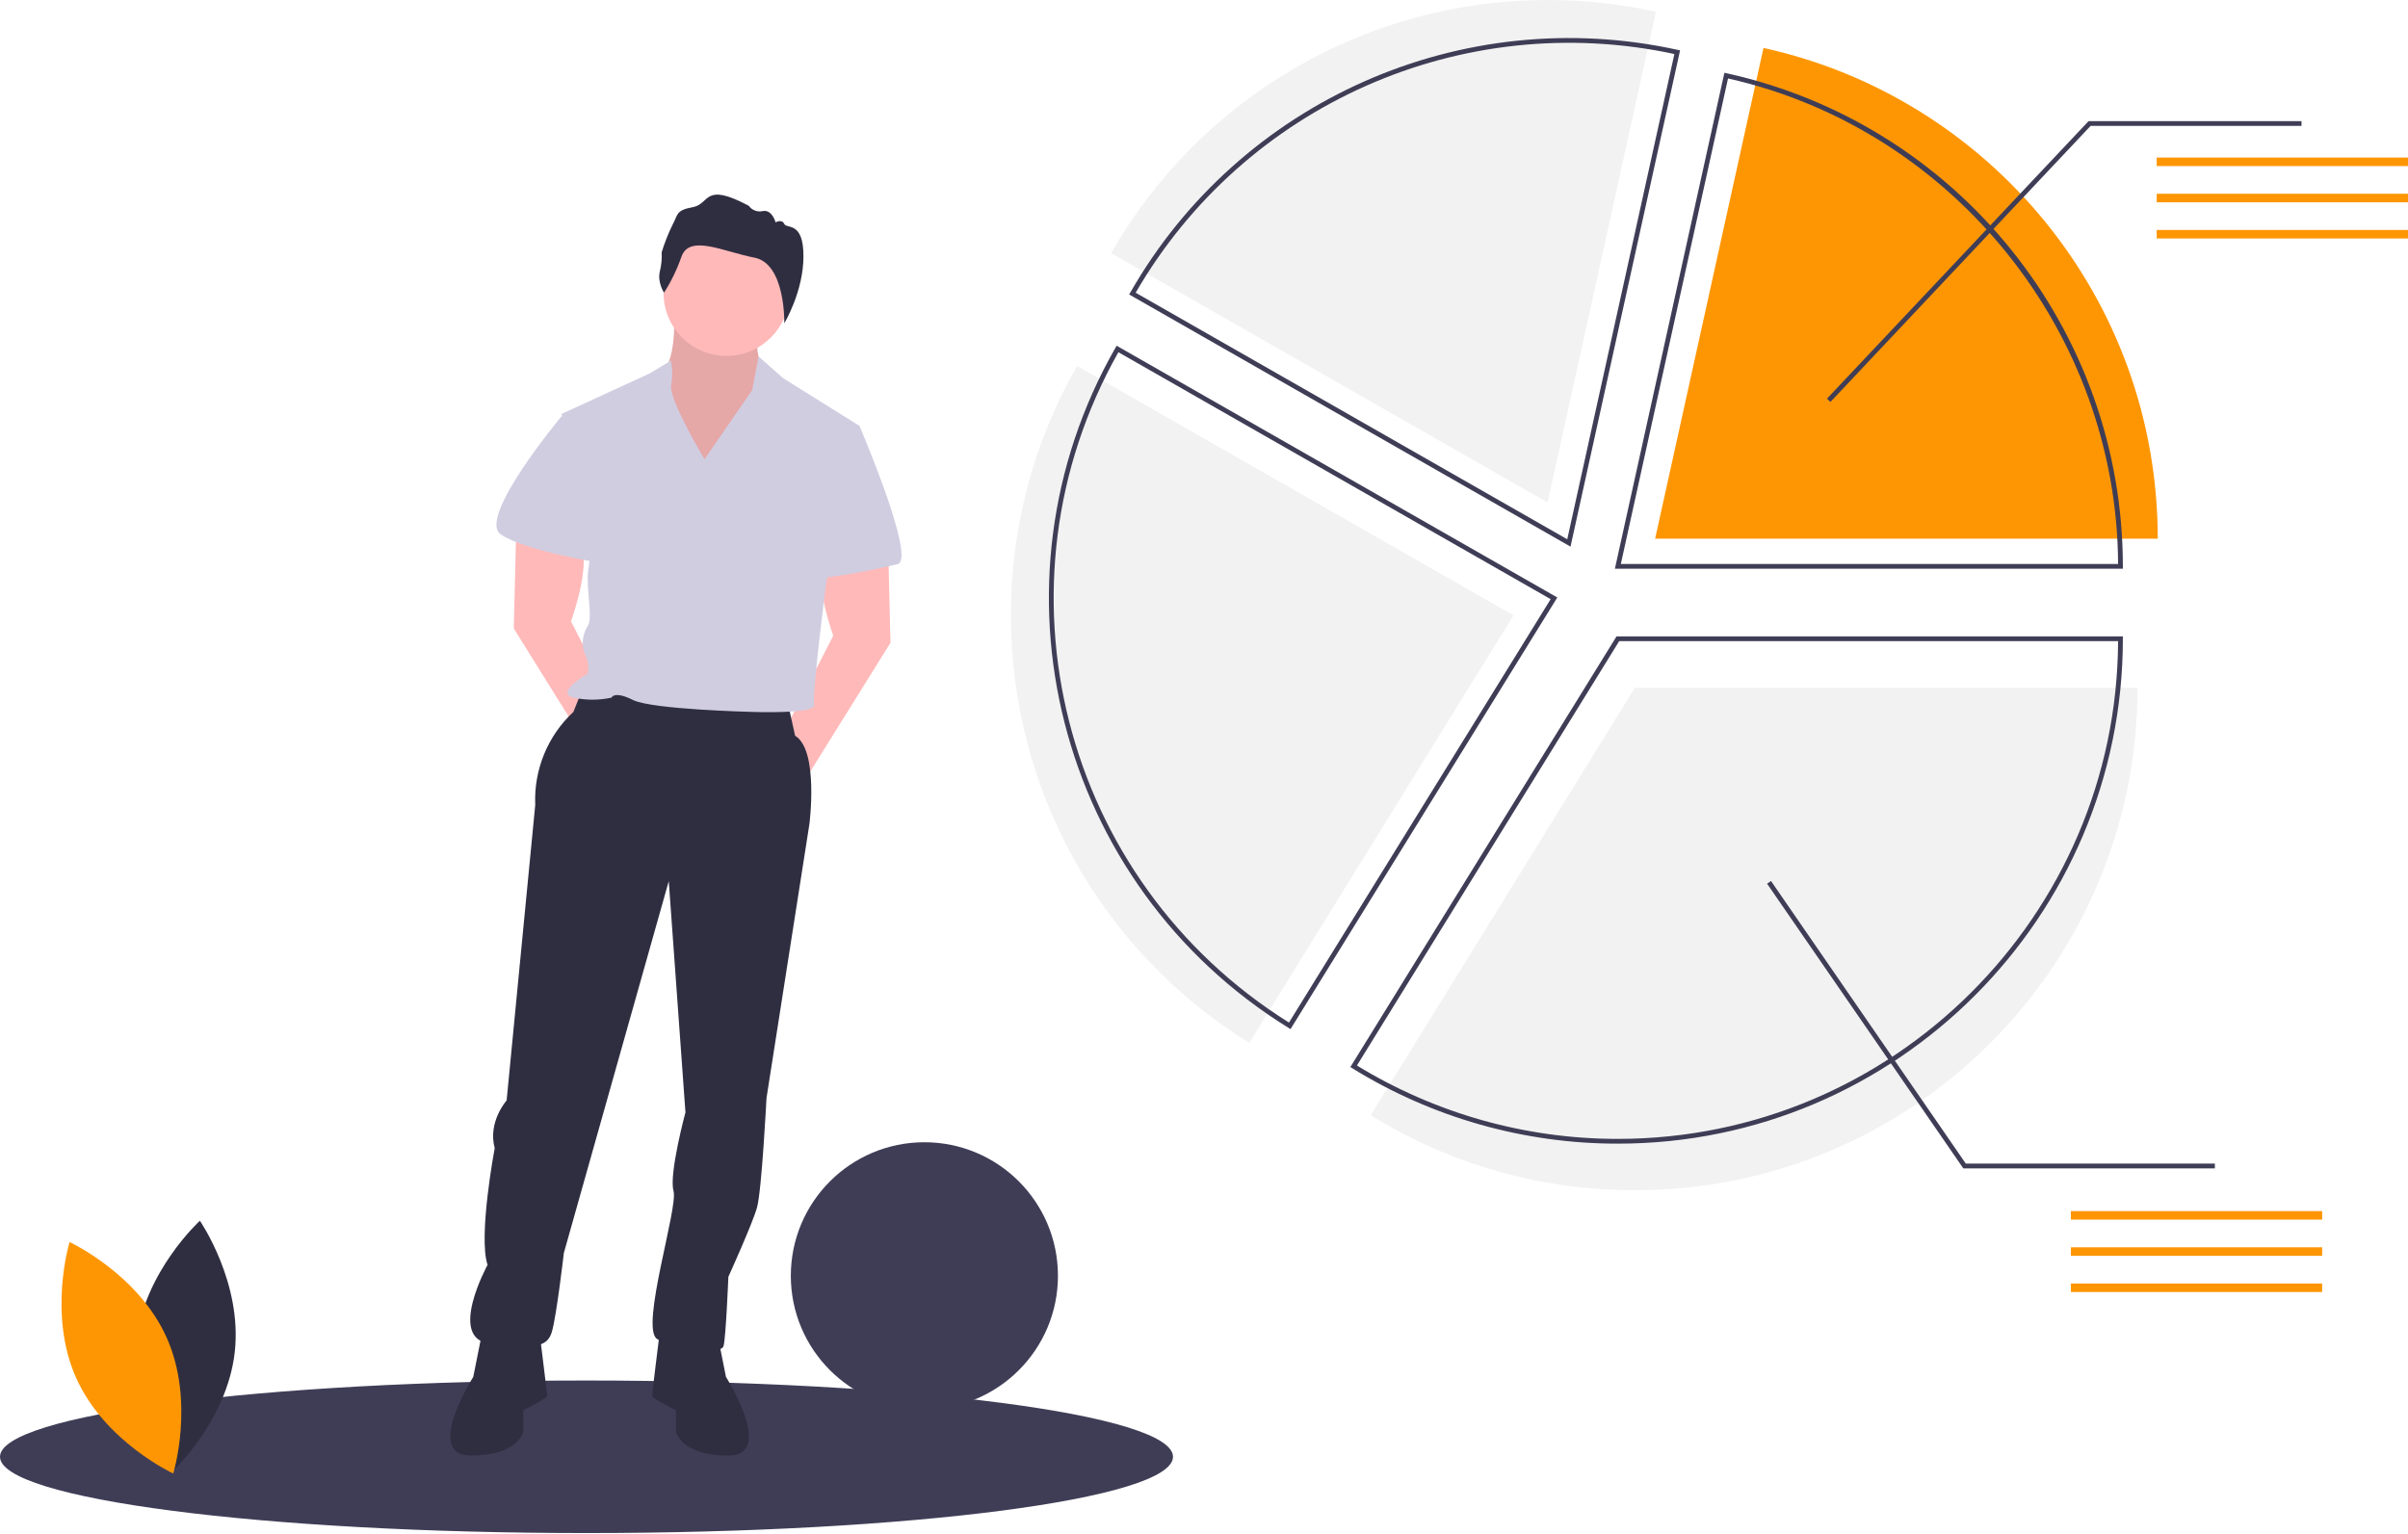
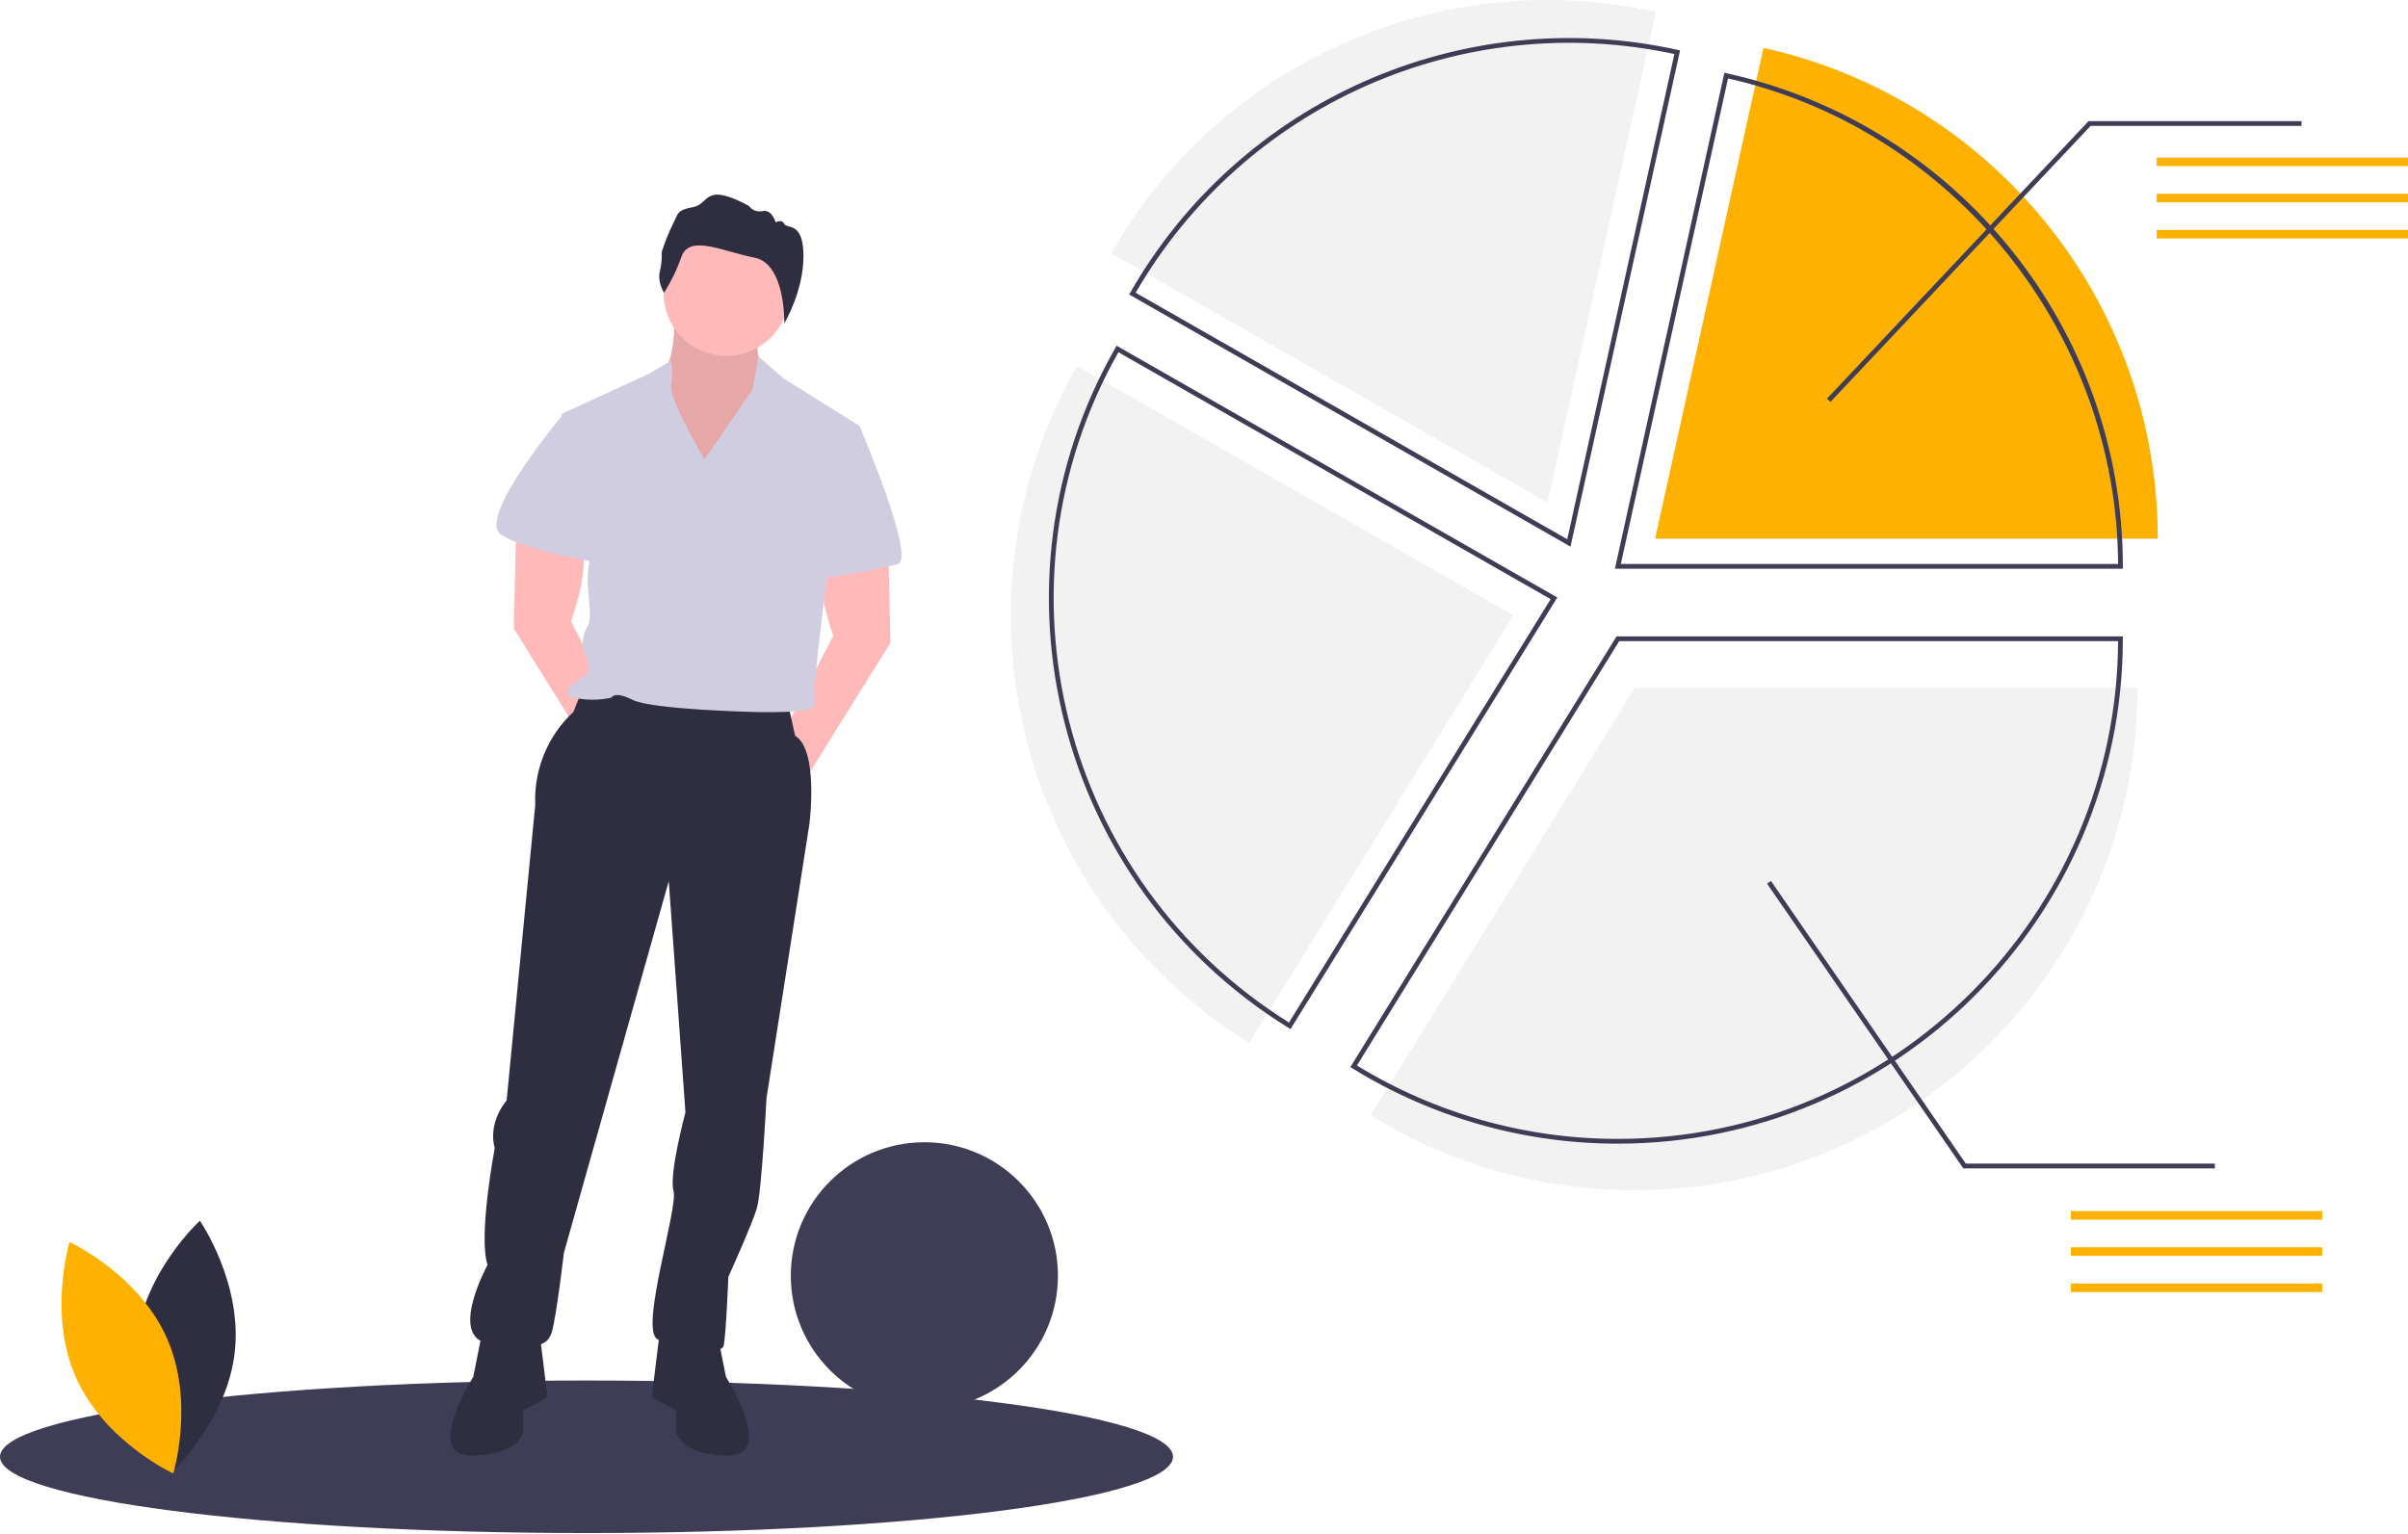
<svg xmlns="http://www.w3.org/2000/svg" height="643.175" viewBox="0 0 1010 643.175" width="1010">
  <ellipse cx="246" cy="611.175" fill="#3f3d56" rx="246" ry="32" />
  <path d="m991.552 416.946h-210.817l-110.822 179.357a209.812 209.812 0 0 0 110.822 31.461c116.431 0 210.817-94.386 210.817-210.817z" fill="#f2f2f2" transform="translate(-95 -128.4124)" />
  <circle cx="387.72" cy="535.235" fill="#3f3d56" r="56.018" />
  <path d="m377.5 256.088s2 20-4 28 15 58 15 58l30-56s-10-6-4-23z" fill="#ffb9b9" transform="translate(-95 -128.4124)" />
  <path d="m377.5 256.088s2 20-4 28 15 58 15 58l30-56s-10-6-4-23z" opacity=".1" transform="translate(-95 -128.4124)" />
  <path d="m467.5 357.088 1 41-38 61-7-23 21-41s-7-19-5-30 28-8 28-8z" fill="#ffb9b9" transform="translate(-95 -128.4124)" />
  <path d="m311.5 351.088-1 41 38 61 7-23-21-41s7-19 5-30-28-8-28-8z" fill="#ffb9b9" transform="translate(-95 -128.4124)" />
  <path d="m339.5 417.088-4 10a50.242 50.242 0 0 0 -16 39l-12 124s-8 9-5 20c0 0-7 37-3 49 0 0-17 31 1 33s24 2 26-5 5-33 5-33l44-156 7 97s-7 26-5 33-14 57-7 62 27 7 28 3 2-29 2-29 10-22 12-29 4-46 4-46l18-115s4-31-6-37l-4-18z" fill="#2f2e41" transform="translate(-95 -128.4124)" />
  <path d="m297.5 686.088-4 20s-21 33-1 33 22-10 22-10v-9s10-5 10-6-3-25-3-25z" fill="#2f2e41" transform="translate(-95 -128.4124)" />
  <path d="m395.5 686.088 4 20s21 33 1 33-22-10-22-10v-9s-10-5-10-6 3-25 3-25z" fill="#2f2e41" transform="translate(-95 -128.4124)" />
  <circle cx="304.703" cy="122.936" fill="#ffb9b9" r="26.383" />
  <g transform="translate(-95 -128.4124)">
    <path d="m390.5 321.088s-15-25-14-31a28.738 28.738 0 0 0 -.048-10.39l-8.952 5.39-37 17 15 50s-4 11-4 19 2 17 0 20-3 8-1 12a12.694 12.694 0 0 1 1 8s-14 8-6 10a37.163 37.163 0 0 0 16 0s1-3 9 1 50 5 50 5 27 1 26-3 5-51 5-51l14-66-32-20-10.336-9.125-2.664 14.125z" fill="#d0cde1" />
    <path d="m337.5 303.088h-7s-35.5 42.5-25.5 49.5 44.5 12.5 44.5 12.5-3-62-12-62z" fill="#d0cde1" />
    <path d="m446.5 307.088h9s24 56 16 58-37 8-37 5 12-63 12-63z" fill="#d0cde1" />
    <path d="m373.52 251.207s-2.863-4.294-1.762-8.918a27.028 27.028 0 0 0 .771-8.037 79.548 79.548 0 0 1 4.624-11.67c2.312-4.184 1.211-5.945 8.477-7.266s4.294-10.789 23.451-.55a5.618 5.618 0 0 0 5.835 2.202c3.963-.771 5.395 4.734 5.395 4.734s2.642-1.541 3.633.661 8.056-1.322 8.056 13.542-8.04 28.14-8.04 28.14.589-25.001-12.512-27.534-27.194-9.909-30.607-.44a72.179 72.179 0 0 1 -7.321 15.138z" fill="#2f2e41" />
    <path d="m773.589 608.218a211.31 211.31 0 0 1 -111.349-31.61l-.85-.526.525-.85 111.115-179.831h212.374v1c0 116.797-95.02 211.817-211.816 211.817zm-109.445-32.787a209.313 209.313 0 0 0 109.445 30.787c115.361 0 209.276-93.579 209.814-208.817h-209.257z" fill="#3f3d56" />
    <path d="m519 386.574a210.67 210.67 0 0 0 99.995 179.357l110.822-179.357-183.068-104.61a209.846 209.846 0 0 0 -27.749 104.61z" fill="#f2f2f2" />
    <path d="m636.292 560.161-.851-.526a211.917 211.917 0 0 1 -72.587-285.314l.497-.867 184.834 105.619zm-72.197-283.979a209.919 209.919 0 0 0 71.549 281.223l109.751-177.623z" fill="#3f3d56" />
-     <path d="m834.668 148.526-45.447 205.89h210.817c0-100.826-70.786-185.105-165.37-205.89z" fill="#fe9603" />
+     <path d="m834.668 148.526-45.447 205.89h210.817c0-100.826-70.786-185.105-165.37-205.89z" fill="rgb(255,177,0)" />
    <path d="m985.405 367.028h-213.062l45.931-208.081.976.214a211.883 211.883 0 0 1 166.155 206.866zm-210.571-2h208.569c-.47-97.03-69.07-182.44-163.607-203.696z" fill="#3f3d56" />
    <path d="m744.11 128.412a210.737 210.737 0 0 0 -183.068 106.207l183.068 104.61 45.447-205.89a211.54 211.54 0 0 0 -45.447-4.928z" fill="#f2f2f2" />
    <path d="m753.727 357.744-185.117-105.781.498-.869a212.066 212.066 0 0 1 229.598-101.759l.978.215zm-182.385-106.523 181.018 103.438 44.938-203.583a210.066 210.066 0 0 0 -225.956 100.145z" fill="#3f3d56" />
  </g>
  <path d="m767.752 168.625-1.455-1.372 109.724-116.442h89.314v2h-88.45z" fill="#3f3d56" />
-   <path d="m904.591 66.104h105.409v3.573h-105.409z" fill="#fe9603" />
-   <path d="m904.591 81.29h105.409v3.573h-105.409z" fill="#fe9603" />
-   <path d="m904.591 96.476h105.409v3.573h-105.409z" fill="#fe9603" />
-   <path d="m868.591 508.104h105.409v3.573h-105.409z" fill="#fe9603" />
-   <path d="m868.591 523.29h105.409v3.573h-105.409z" fill="#fe9603" />
-   <path d="m868.591 538.476h105.409v3.573h-105.409z" fill="#fe9603" />
+   <path d="m904.591 66.104h105.409v3.573h-105.409z" fill="rgb(255,177,0)" />
+   <path d="m904.591 81.29h105.409v3.573h-105.409z" fill="rgb(255,177,0)" />
+   <path d="m904.591 96.476h105.409v3.573h-105.409z" fill="rgb(255,177,0)" />
+   <path d="m868.591 508.104h105.409v3.573h-105.409z" fill="rgb(255,177,0)" />
+   <path d="m868.591 523.29h105.409v3.573h-105.409z" fill="rgb(255,177,0)" />
+   <path d="m868.591 538.476h105.409v3.573h-105.409z" fill="rgb(255,177,0)" />
  <path d="m929 490.176h-105.525l-.298-.433-82-119 1.646-1.135 81.702 118.568h104.475z" fill="#3f3d56" />
  <path d="m152.162 691.062c-3.331 29.19 14.614 55.21 14.614 55.21s23.346-21.307 26.678-50.498-14.614-55.21-14.614-55.21-23.346 21.307-26.678 50.498z" fill="#2f2e41" transform="translate(-95 -128.4124)" />
-   <path d="m164.889 689.556c12.007 26.814 2.776 57.044 2.776 57.044s-28.699-13.245-40.706-40.059-2.776-57.044-2.776-57.044 28.699 13.245 40.706 40.059z" fill="#fe9603" transform="translate(-95 -128.4124)" />
+   <path d="m164.889 689.556c12.007 26.814 2.776 57.044 2.776 57.044s-28.699-13.245-40.706-40.059-2.776-57.044-2.776-57.044 28.699 13.245 40.706 40.059z" fill="rgb(255,177,0)" transform="translate(-95 -128.4124)" />
</svg>
